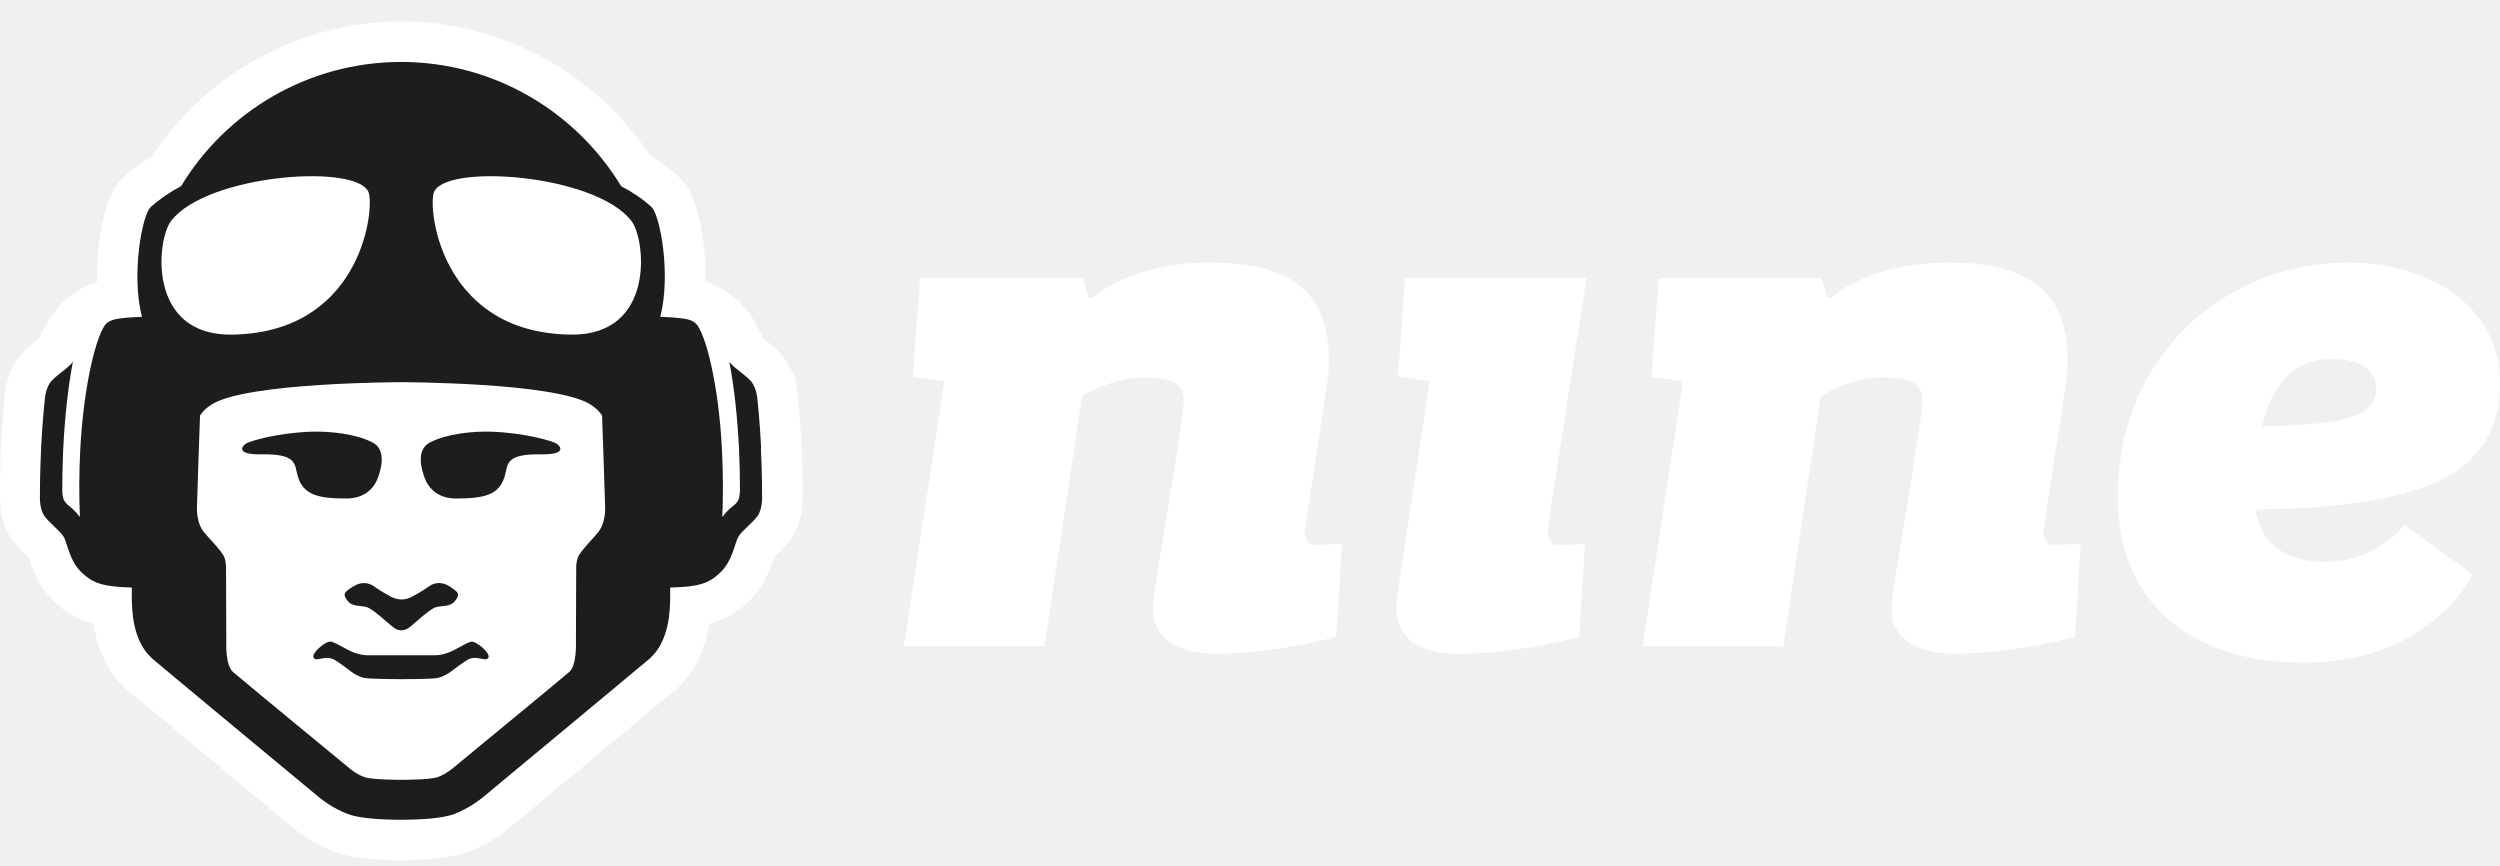
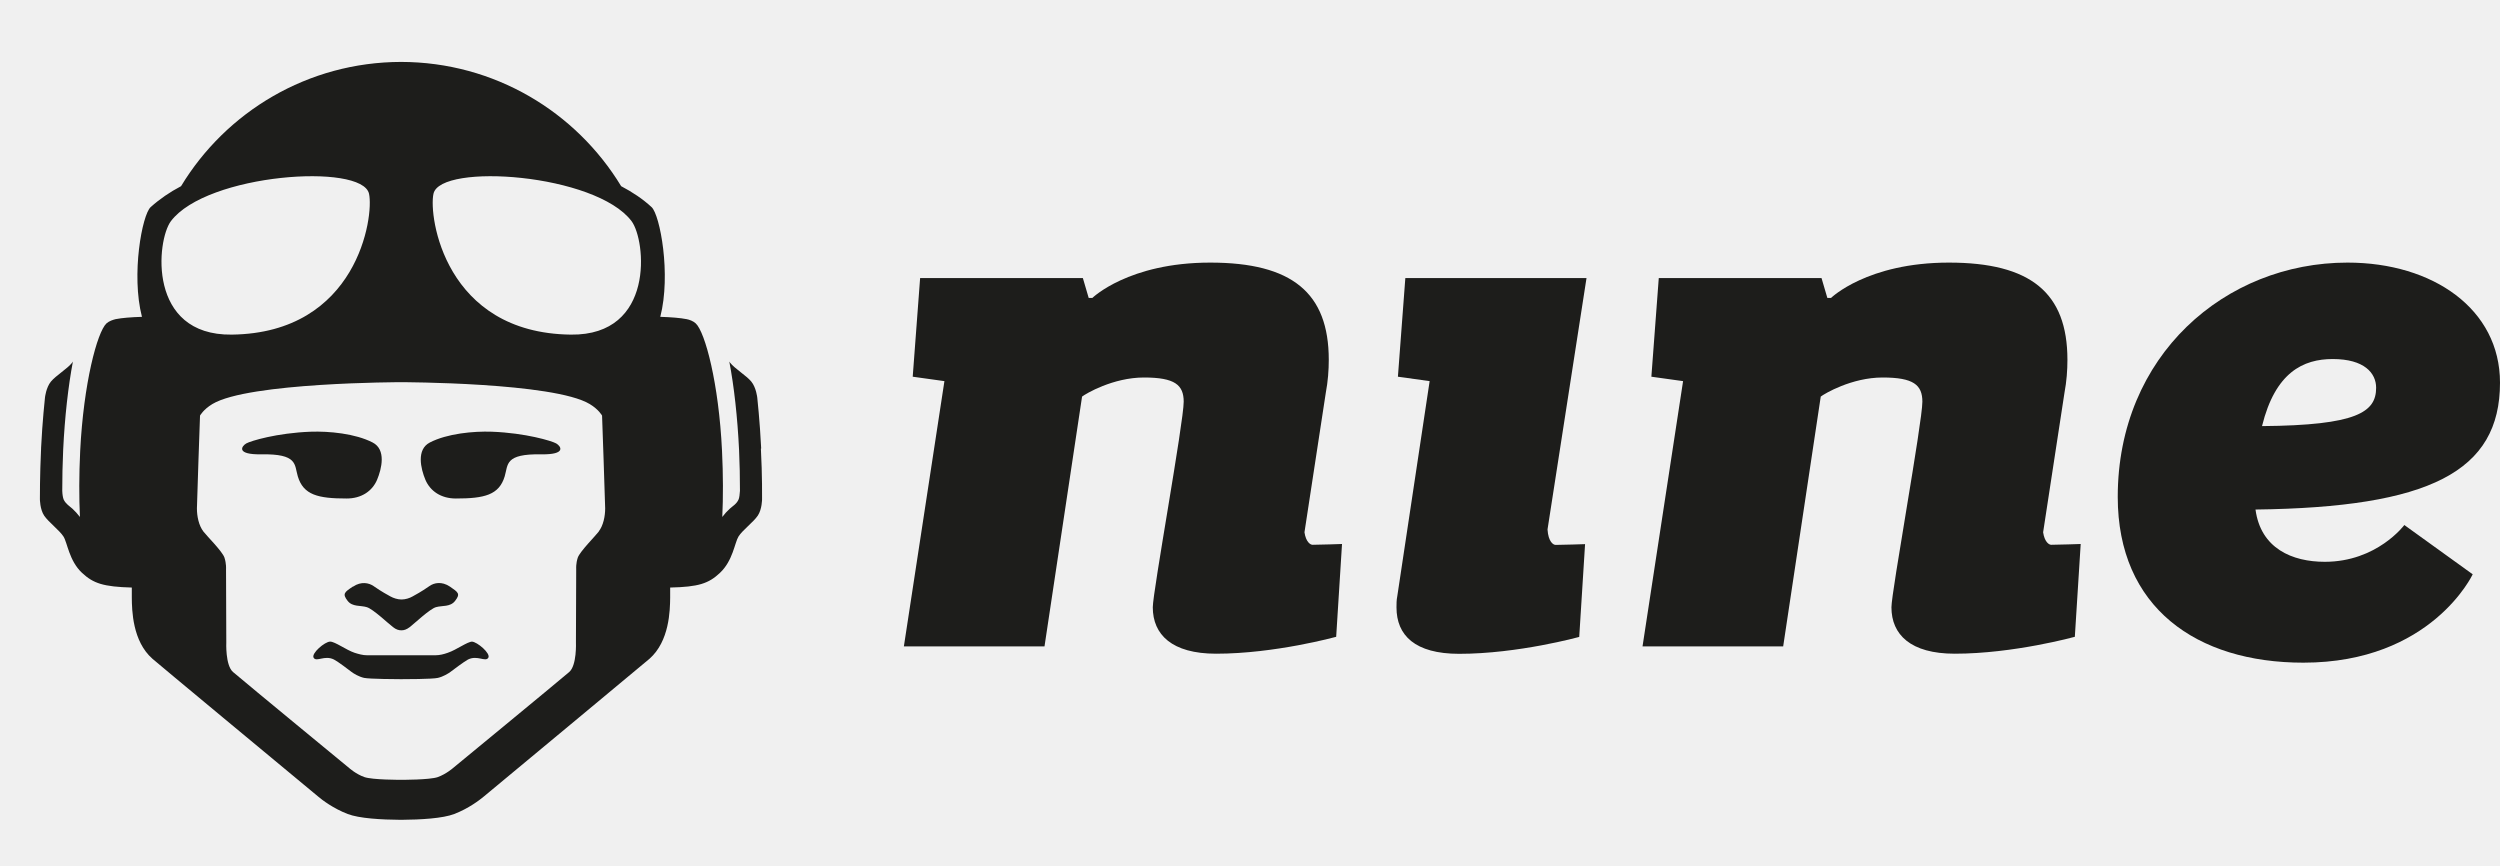
<svg xmlns="http://www.w3.org/2000/svg" width="104" height="36" viewBox="0 0 104 36" fill="none">
  <g clip-path="url(#clip0_17_2287)">
-     <path d="M16.692 0.889C14.01 0.889 11.333 1.797 9.16 3.452C7.575 4.652 6.613 6.058 6.337 6.485C6.099 6.631 5.575 6.966 5.094 7.415C4.953 7.55 4.742 7.804 4.547 8.28C4.374 8.702 4.245 9.253 4.147 9.913C4.039 10.67 4.028 11.319 4.039 11.73C3.98 11.746 3.915 11.768 3.85 11.795C3.547 11.908 3.212 12.092 2.958 12.292C2.677 12.514 2.341 12.806 2.017 13.336C1.855 13.601 1.72 13.893 1.644 14.066C1.601 14.098 1.546 14.141 1.492 14.19C1.173 14.444 0.957 14.65 0.822 14.812C0.562 15.142 0.4 15.482 0.292 15.91V15.926C0.238 16.104 0.189 16.31 0.065 18.089C4.12153e-05 19.203 -0.011 20.679 0.011 21.019C0.038 21.436 0.162 21.863 0.357 22.214C0.449 22.387 0.654 22.663 0.903 22.906C1.017 23.02 1.125 23.123 1.2 23.198C1.249 23.35 1.33 23.593 1.438 23.836C1.59 24.188 1.784 24.501 2.033 24.793C2.644 25.518 3.412 25.821 3.893 25.951C3.99 26.616 4.299 27.865 5.294 28.697C6.218 29.471 8.997 31.779 10.83 33.304C11.431 33.802 11.917 34.207 12.166 34.413C12.701 34.861 13.356 35.24 13.961 35.456C14.567 35.672 15.454 35.748 16.14 35.77V35.781H16.67C16.67 35.781 16.686 35.781 16.692 35.781H17.249V35.77C17.935 35.748 18.822 35.672 19.428 35.456C20.033 35.24 20.688 34.861 21.223 34.413C21.477 34.202 21.958 33.802 22.558 33.304C24.397 31.779 27.176 29.471 28.101 28.692C29.096 27.859 29.404 26.61 29.501 25.945C29.988 25.815 30.756 25.513 31.361 24.788C31.61 24.496 31.805 24.182 31.956 23.831C32.064 23.588 32.145 23.344 32.194 23.193C32.27 23.117 32.378 23.015 32.491 22.901C32.735 22.663 32.94 22.382 33.037 22.209C33.232 21.857 33.351 21.43 33.383 21.014C33.405 20.668 33.394 19.197 33.319 18.089C33.194 16.31 33.145 16.104 33.097 15.926V15.91C32.983 15.477 32.821 15.142 32.562 14.812C32.432 14.644 32.21 14.439 31.891 14.185C31.832 14.136 31.783 14.098 31.74 14.06C31.664 13.893 31.529 13.595 31.367 13.33C31.042 12.8 30.712 12.508 30.426 12.287C30.172 12.087 29.836 11.903 29.534 11.789C29.469 11.762 29.404 11.741 29.344 11.725C29.355 11.308 29.344 10.659 29.236 9.908C29.144 9.248 29.009 8.702 28.836 8.275C28.641 7.799 28.436 7.539 28.29 7.41C27.809 6.961 27.284 6.626 27.046 6.48C26.771 6.052 25.808 4.647 24.224 3.446C22.05 1.797 19.374 0.889 16.692 0.889Z" fill="white" />
-     <path d="M49.242 16.715C49.242 16.012 48.875 15.704 47.588 15.704C46.301 15.704 45.165 16.38 45.014 16.498L43.451 26.891H37.601L39.288 15.855L37.969 15.671L38.277 11.567H45.047L45.29 12.395H45.441C45.441 12.395 46.944 10.924 50.345 10.924C53.746 10.924 55.277 12.178 55.277 14.968C55.277 15.396 55.244 15.855 55.152 16.347L54.266 22.143C54.325 22.544 54.509 22.663 54.601 22.663C54.877 22.663 55.828 22.63 55.828 22.63L55.585 26.491C55.585 26.491 53.044 27.194 50.589 27.194C48.75 27.194 47.956 26.399 47.956 25.263C47.956 24.62 49.242 17.564 49.242 16.709V16.715Z" fill="white" />
-     <path d="M58.462 11.567H65.999L64.377 22.025C64.409 22.544 64.62 22.668 64.712 22.668C64.988 22.668 65.939 22.636 65.939 22.636L65.696 26.496C65.696 26.496 63.155 27.199 60.7 27.199C58.862 27.199 58.094 26.431 58.094 25.269C58.094 25.118 58.094 24.961 58.126 24.809L59.473 15.855L58.153 15.671L58.462 11.567Z" fill="white" />
-     <path d="M79.971 16.715C79.971 16.012 79.603 15.704 78.316 15.704C77.029 15.704 75.894 16.38 75.743 16.498L74.18 26.891H68.329L70.016 15.855L68.697 15.671L69.005 11.567H75.775L76.018 12.395H76.17C76.17 12.395 77.673 10.924 81.074 10.924C84.475 10.924 86.005 12.178 86.005 14.968C86.005 15.396 85.973 15.855 85.881 16.347L84.994 22.143C85.053 22.544 85.237 22.663 85.329 22.663C85.605 22.663 86.557 22.63 86.557 22.63L86.313 26.491C86.313 26.491 83.772 27.194 81.317 27.194C79.479 27.194 78.684 26.399 78.684 25.263C78.684 24.62 79.971 17.564 79.971 16.709V16.715Z" fill="white" />
-     <path d="M102.865 23.89C102.865 23.89 101.15 27.567 95.819 27.567C91.374 27.567 88.098 25.269 88.098 20.673C88.098 14.784 92.569 10.924 97.657 10.924C101.21 10.924 104 12.854 104 15.92C104 19.629 101.059 21.105 93.829 21.197C94.046 22.819 95.359 23.371 96.711 23.371C98.885 23.371 100.02 21.841 100.02 21.841L102.87 23.895L102.865 23.89ZM94.1 17.726C98.052 17.694 98.847 17.142 98.847 16.131C98.847 15.52 98.355 14.936 97.041 14.936C95.814 14.936 94.651 15.487 94.1 17.726Z" fill="white" />
+     <path d="M16.692 0.889C14.01 0.889 11.333 1.797 9.16 3.452C7.575 4.652 6.613 6.058 6.337 6.485C6.099 6.631 5.575 6.966 5.094 7.415C4.953 7.55 4.742 7.804 4.547 8.28C4.374 8.702 4.245 9.253 4.147 9.913C4.039 10.67 4.028 11.319 4.039 11.73C3.98 11.746 3.915 11.768 3.85 11.795C3.547 11.908 3.212 12.092 2.958 12.292C2.677 12.514 2.341 12.806 2.017 13.336C1.855 13.601 1.72 13.893 1.644 14.066C1.601 14.098 1.546 14.141 1.492 14.19C1.173 14.444 0.957 14.65 0.822 14.812C0.562 15.142 0.4 15.482 0.292 15.91V15.926C0.238 16.104 0.189 16.31 0.065 18.089C4.12153e-05 19.203 -0.011 20.679 0.011 21.019C0.038 21.436 0.162 21.863 0.357 22.214C0.449 22.387 0.654 22.663 0.903 22.906C1.017 23.02 1.125 23.123 1.2 23.198C1.249 23.35 1.33 23.593 1.438 23.836C1.59 24.188 1.784 24.501 2.033 24.793C2.644 25.518 3.412 25.821 3.893 25.951C3.99 26.616 4.299 27.865 5.294 28.697C6.218 29.471 8.997 31.779 10.83 33.304C11.431 33.802 11.917 34.207 12.166 34.413C12.701 34.861 13.356 35.24 13.961 35.456C14.567 35.672 15.454 35.748 16.14 35.77V35.781H16.67C16.67 35.781 16.686 35.781 16.692 35.781H17.249V35.77C17.935 35.748 18.822 35.672 19.428 35.456C20.033 35.24 20.688 34.861 21.223 34.413C21.477 34.202 21.958 33.802 22.558 33.304C24.397 31.779 27.176 29.471 28.101 28.692C29.096 27.859 29.404 26.61 29.501 25.945C29.988 25.815 30.756 25.513 31.361 24.788C31.61 24.496 31.805 24.182 31.956 23.831C32.064 23.588 32.145 23.344 32.194 23.193C32.27 23.117 32.378 23.015 32.491 22.901C32.735 22.663 32.94 22.382 33.037 22.209C33.232 21.857 33.351 21.43 33.383 21.014C33.405 20.668 33.394 19.197 33.319 18.089C33.194 16.31 33.145 16.104 33.097 15.926V15.91C32.983 15.477 32.821 15.142 32.562 14.812C32.432 14.644 32.21 14.439 31.891 14.185C31.832 14.136 31.783 14.098 31.74 14.06C31.664 13.893 31.529 13.595 31.367 13.33C31.042 12.8 30.712 12.508 30.426 12.287C30.172 12.087 29.836 11.903 29.534 11.789C29.469 11.762 29.404 11.741 29.344 11.725C29.355 11.308 29.344 10.659 29.236 9.908C29.144 9.248 29.009 8.702 28.836 8.275C28.641 7.799 28.436 7.539 28.29 7.41C27.809 6.961 27.284 6.626 27.046 6.48C26.771 6.052 25.808 4.647 24.224 3.446C22.05 1.797 19.374 0.889 16.692 0.889Z" />
+     <path d="M49.242 16.715C49.242 16.012 48.875 15.704 47.588 15.704C46.301 15.704 45.165 16.38 45.014 16.498L43.451 26.891H37.601L39.288 15.855L37.969 15.671L38.277 11.567H45.047L45.29 12.395H45.441C45.441 12.395 46.944 10.924 50.345 10.924C53.746 10.924 55.277 12.178 55.277 14.968C55.277 15.396 55.244 15.855 55.152 16.347L54.266 22.143C54.325 22.544 54.509 22.663 54.601 22.663C54.877 22.663 55.828 22.63 55.828 22.63L55.585 26.491C55.585 26.491 53.044 27.194 50.589 27.194C48.75 27.194 47.956 26.399 47.956 25.263C47.956 24.62 49.242 17.564 49.242 16.709V16.715Z" fill="#1D1D1B" />
+     <path d="M58.462 11.567H65.999L64.377 22.025C64.409 22.544 64.62 22.668 64.712 22.668C64.988 22.668 65.939 22.636 65.939 22.636L65.696 26.496C65.696 26.496 63.155 27.199 60.7 27.199C58.862 27.199 58.094 26.431 58.094 25.269C58.094 25.118 58.094 24.961 58.126 24.809L59.473 15.855L58.153 15.671L58.462 11.567Z" fill="#1D1D1B" />
+     <path d="M79.971 16.715C79.971 16.012 79.603 15.704 78.316 15.704C77.029 15.704 75.894 16.38 75.743 16.498L74.18 26.891H68.329L70.016 15.855L68.697 15.671L69.005 11.567H75.775L76.018 12.395H76.17C76.17 12.395 77.673 10.924 81.074 10.924C84.475 10.924 86.005 12.178 86.005 14.968C86.005 15.396 85.973 15.855 85.881 16.347L84.994 22.143C85.053 22.544 85.237 22.663 85.329 22.663C85.605 22.663 86.557 22.63 86.557 22.63L86.313 26.491C86.313 26.491 83.772 27.194 81.317 27.194C79.479 27.194 78.684 26.399 78.684 25.263C78.684 24.62 79.971 17.564 79.971 16.709V16.715Z" fill="#1D1D1B" />
+     <path d="M102.865 23.89C102.865 23.89 101.15 27.567 95.819 27.567C91.374 27.567 88.098 25.269 88.098 20.673C88.098 14.784 92.569 10.924 97.657 10.924C101.21 10.924 104 12.854 104 15.92C104 19.629 101.059 21.105 93.829 21.197C94.046 22.819 95.359 23.371 96.711 23.371C98.885 23.371 100.02 21.841 100.02 21.841L102.87 23.895L102.865 23.89ZM94.1 17.726C98.052 17.694 98.847 17.142 98.847 16.131C98.847 15.52 98.355 14.936 97.041 14.936C95.814 14.936 94.651 15.487 94.1 17.726Z" fill="#1D1D1B" />
    <path d="M15.686 19.96C15.881 19.495 16.07 18.7 15.502 18.408C14.783 18.035 13.685 17.932 12.923 17.959C11.512 18.013 10.43 18.343 10.246 18.446C10.041 18.565 9.814 18.916 10.863 18.9C12.393 18.873 12.242 19.322 12.388 19.814C12.62 20.592 13.231 20.738 14.421 20.738C15.037 20.738 15.486 20.43 15.686 19.96Z" fill="#1D1D1B" />
    <path d="M17.697 19.96C17.503 19.495 17.314 18.7 17.881 18.408C18.6 18.035 19.698 17.932 20.46 17.959C21.872 18.013 22.953 18.343 23.137 18.446C23.342 18.565 23.57 18.916 22.52 18.9C20.99 18.873 21.142 19.322 20.996 19.814C20.763 20.592 20.152 20.738 18.963 20.738C18.346 20.738 17.898 20.43 17.697 19.96Z" fill="#1D1D1B" />
    <path d="M14.675 24.404C14.329 24.636 14.231 24.701 14.464 24.999C14.664 25.253 14.999 25.177 15.259 25.258C15.518 25.334 16.14 25.929 16.346 26.085C16.481 26.194 16.594 26.221 16.692 26.221C16.692 26.221 16.692 26.221 16.697 26.221H16.703C16.8 26.221 16.908 26.194 17.049 26.085C17.249 25.929 17.876 25.334 18.135 25.258C18.395 25.183 18.73 25.258 18.93 24.999C19.163 24.701 19.065 24.642 18.719 24.404C18.373 24.171 18.054 24.247 17.87 24.377C17.508 24.631 17.27 24.75 17.157 24.815C17.043 24.88 16.87 24.939 16.703 24.939C16.54 24.939 16.367 24.88 16.248 24.815C16.135 24.75 15.897 24.631 15.535 24.377C15.351 24.253 15.032 24.171 14.686 24.404H14.675Z" fill="#1D1D1B" />
    <path d="M31.664 18.662C31.664 18.662 31.664 18.651 31.664 18.646C31.664 18.646 31.664 18.641 31.664 18.635C31.61 17.521 31.502 16.537 31.502 16.537C31.502 16.537 31.458 16.121 31.253 15.872C31.047 15.623 30.561 15.332 30.372 15.088C30.361 15.072 30.35 15.056 30.339 15.04C30.534 16.056 30.68 17.348 30.745 18.716C30.772 19.3 30.782 19.873 30.782 20.42C30.772 20.566 30.756 20.712 30.723 20.782C30.637 20.971 30.485 21.047 30.355 21.166C30.247 21.263 30.145 21.377 30.047 21.506C30.085 20.695 30.085 19.76 30.036 18.754C29.901 15.937 29.333 13.818 28.944 13.455C28.836 13.352 28.674 13.298 28.566 13.277C28.285 13.223 27.938 13.196 27.468 13.18C27.922 11.417 27.457 8.94 27.106 8.616C26.738 8.275 26.305 7.989 25.84 7.745C23.964 4.652 20.569 2.582 16.686 2.576C12.804 2.582 9.403 4.652 7.532 7.745C7.067 7.989 6.64 8.281 6.267 8.616C5.915 8.935 5.45 11.417 5.905 13.18C5.434 13.196 5.088 13.223 4.807 13.277C4.704 13.304 4.542 13.352 4.428 13.455C4.044 13.818 3.477 15.937 3.336 18.754C3.287 19.76 3.287 20.695 3.325 21.506C3.228 21.377 3.12 21.263 3.017 21.166C2.887 21.047 2.741 20.971 2.649 20.782C2.617 20.706 2.595 20.566 2.59 20.42C2.59 19.873 2.601 19.306 2.628 18.716C2.693 17.348 2.839 16.061 3.033 15.04C3.023 15.056 3.012 15.072 3.001 15.088C2.812 15.332 2.325 15.623 2.12 15.872C1.914 16.121 1.871 16.537 1.871 16.537C1.871 16.537 1.763 17.521 1.709 18.635C1.709 18.635 1.709 18.641 1.709 18.646C1.709 18.646 1.709 18.657 1.709 18.662C1.655 19.776 1.66 20.766 1.66 20.766C1.66 20.766 1.66 21.187 1.838 21.452C2.017 21.717 2.471 22.058 2.639 22.317C2.806 22.577 2.871 23.323 3.412 23.831C3.882 24.269 4.299 24.41 5.483 24.442V24.859C5.488 25.389 5.51 26.676 6.342 27.405C6.537 27.579 11.663 31.834 13.236 33.137C13.393 33.272 13.858 33.629 14.464 33.862C14.94 34.045 15.848 34.099 16.681 34.105C17.514 34.099 18.422 34.045 18.898 33.862C19.503 33.629 19.963 33.272 20.125 33.137C21.693 31.834 26.825 27.573 27.019 27.405C27.852 26.67 27.873 25.389 27.879 24.859V24.442C29.063 24.415 29.479 24.275 29.95 23.831C30.491 23.323 30.561 22.577 30.723 22.317C30.885 22.058 31.345 21.717 31.523 21.452C31.702 21.187 31.702 20.766 31.702 20.766C31.702 20.766 31.713 19.776 31.653 18.662H31.664ZM7.11 9.2C8.603 7.221 15.064 6.767 15.351 8.059C15.562 9 14.875 13.855 9.641 13.92C6.126 13.963 6.51 10 7.11 9.2ZM24.91 22.112C24.775 22.29 24.121 22.945 24.035 23.199C23.953 23.453 23.97 23.664 23.97 23.664L23.959 26.719C23.959 26.719 24.002 27.681 23.678 27.957C23.061 28.482 18.849 31.948 18.849 31.948C18.849 31.948 18.568 32.196 18.216 32.326C17.881 32.445 16.703 32.44 16.692 32.44C16.692 32.44 16.692 32.44 16.686 32.44H16.681C16.675 32.44 15.491 32.445 15.156 32.326C14.805 32.202 14.523 31.948 14.523 31.948C14.523 31.948 10.317 28.487 9.695 27.957C9.37 27.681 9.414 26.719 9.414 26.719L9.403 23.664C9.403 23.664 9.419 23.453 9.338 23.199C9.257 22.945 8.597 22.29 8.462 22.112C8.267 21.858 8.192 21.474 8.192 21.149C8.192 20.933 8.321 17.289 8.321 17.289C8.321 17.289 8.457 17.035 8.835 16.808C10.333 15.905 16.675 15.899 16.675 15.899H16.692C16.692 15.899 23.034 15.905 24.532 16.808C24.91 17.035 25.046 17.289 25.046 17.289C25.046 17.289 25.175 20.933 25.175 21.149C25.175 21.474 25.1 21.858 24.905 22.112H24.91ZM23.742 13.92C18.508 13.855 17.822 9 18.033 8.059C18.319 6.767 24.781 7.221 26.273 9.2C26.873 10 27.257 13.963 23.748 13.92H23.742Z" fill="#1D1D1B" />
    <path d="M19.644 26.691C19.444 26.691 18.984 27.038 18.627 27.156C18.46 27.216 18.287 27.259 18.114 27.259C18.033 27.259 16.773 27.259 16.692 27.259C16.61 27.259 15.351 27.259 15.27 27.259C15.091 27.259 14.924 27.21 14.751 27.156C14.399 27.038 13.939 26.691 13.734 26.691C13.512 26.691 12.939 27.183 13.047 27.362C13.166 27.556 13.502 27.238 13.896 27.438C14.048 27.513 14.518 27.87 14.615 27.946C14.713 28.022 14.929 28.151 15.145 28.2C15.367 28.249 16.562 28.254 16.681 28.254C16.794 28.254 17.995 28.254 18.216 28.2C18.433 28.151 18.654 28.016 18.746 27.946C18.844 27.87 19.314 27.519 19.465 27.438C19.86 27.238 20.195 27.556 20.314 27.362C20.422 27.183 19.849 26.697 19.628 26.691H19.644Z" fill="#1D1D1B" />
  </g>
  <defs>
    <clipPath id="clip0_17_2287">
      <rect width="104" height="34.897" fill="white" transform="translate(0 0.888672)" />
    </clipPath>
  </defs>
</svg>
